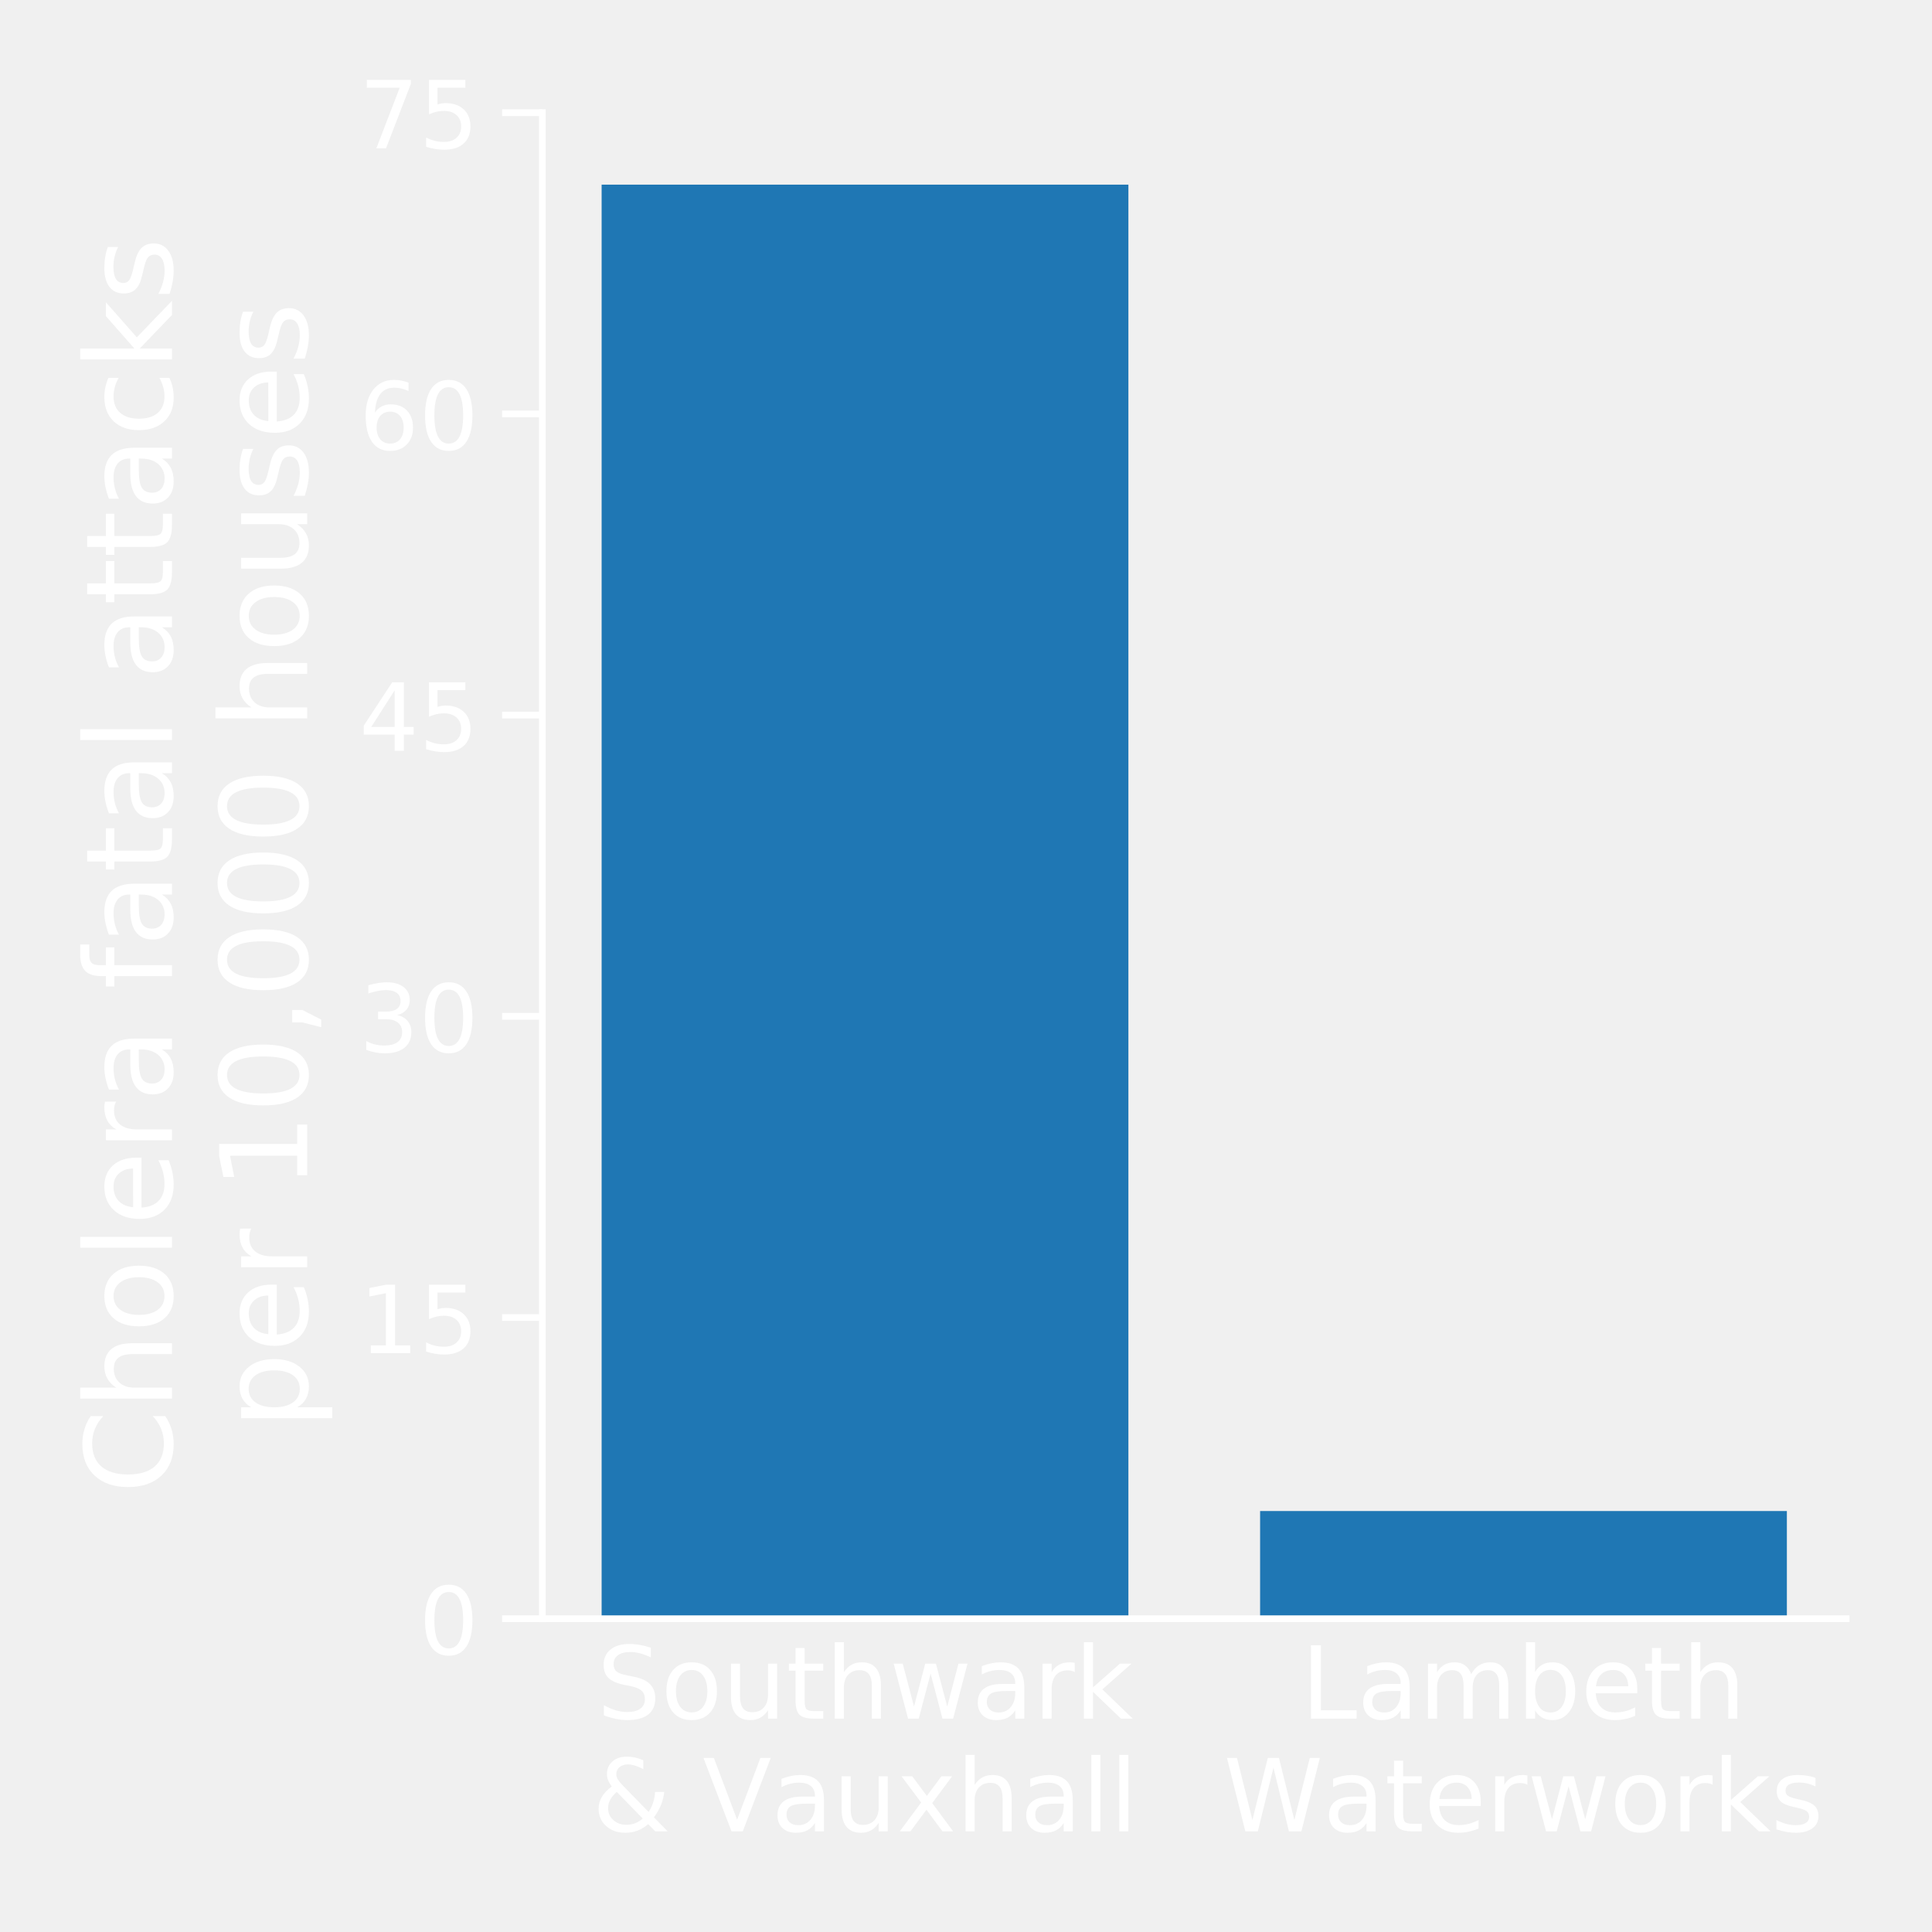
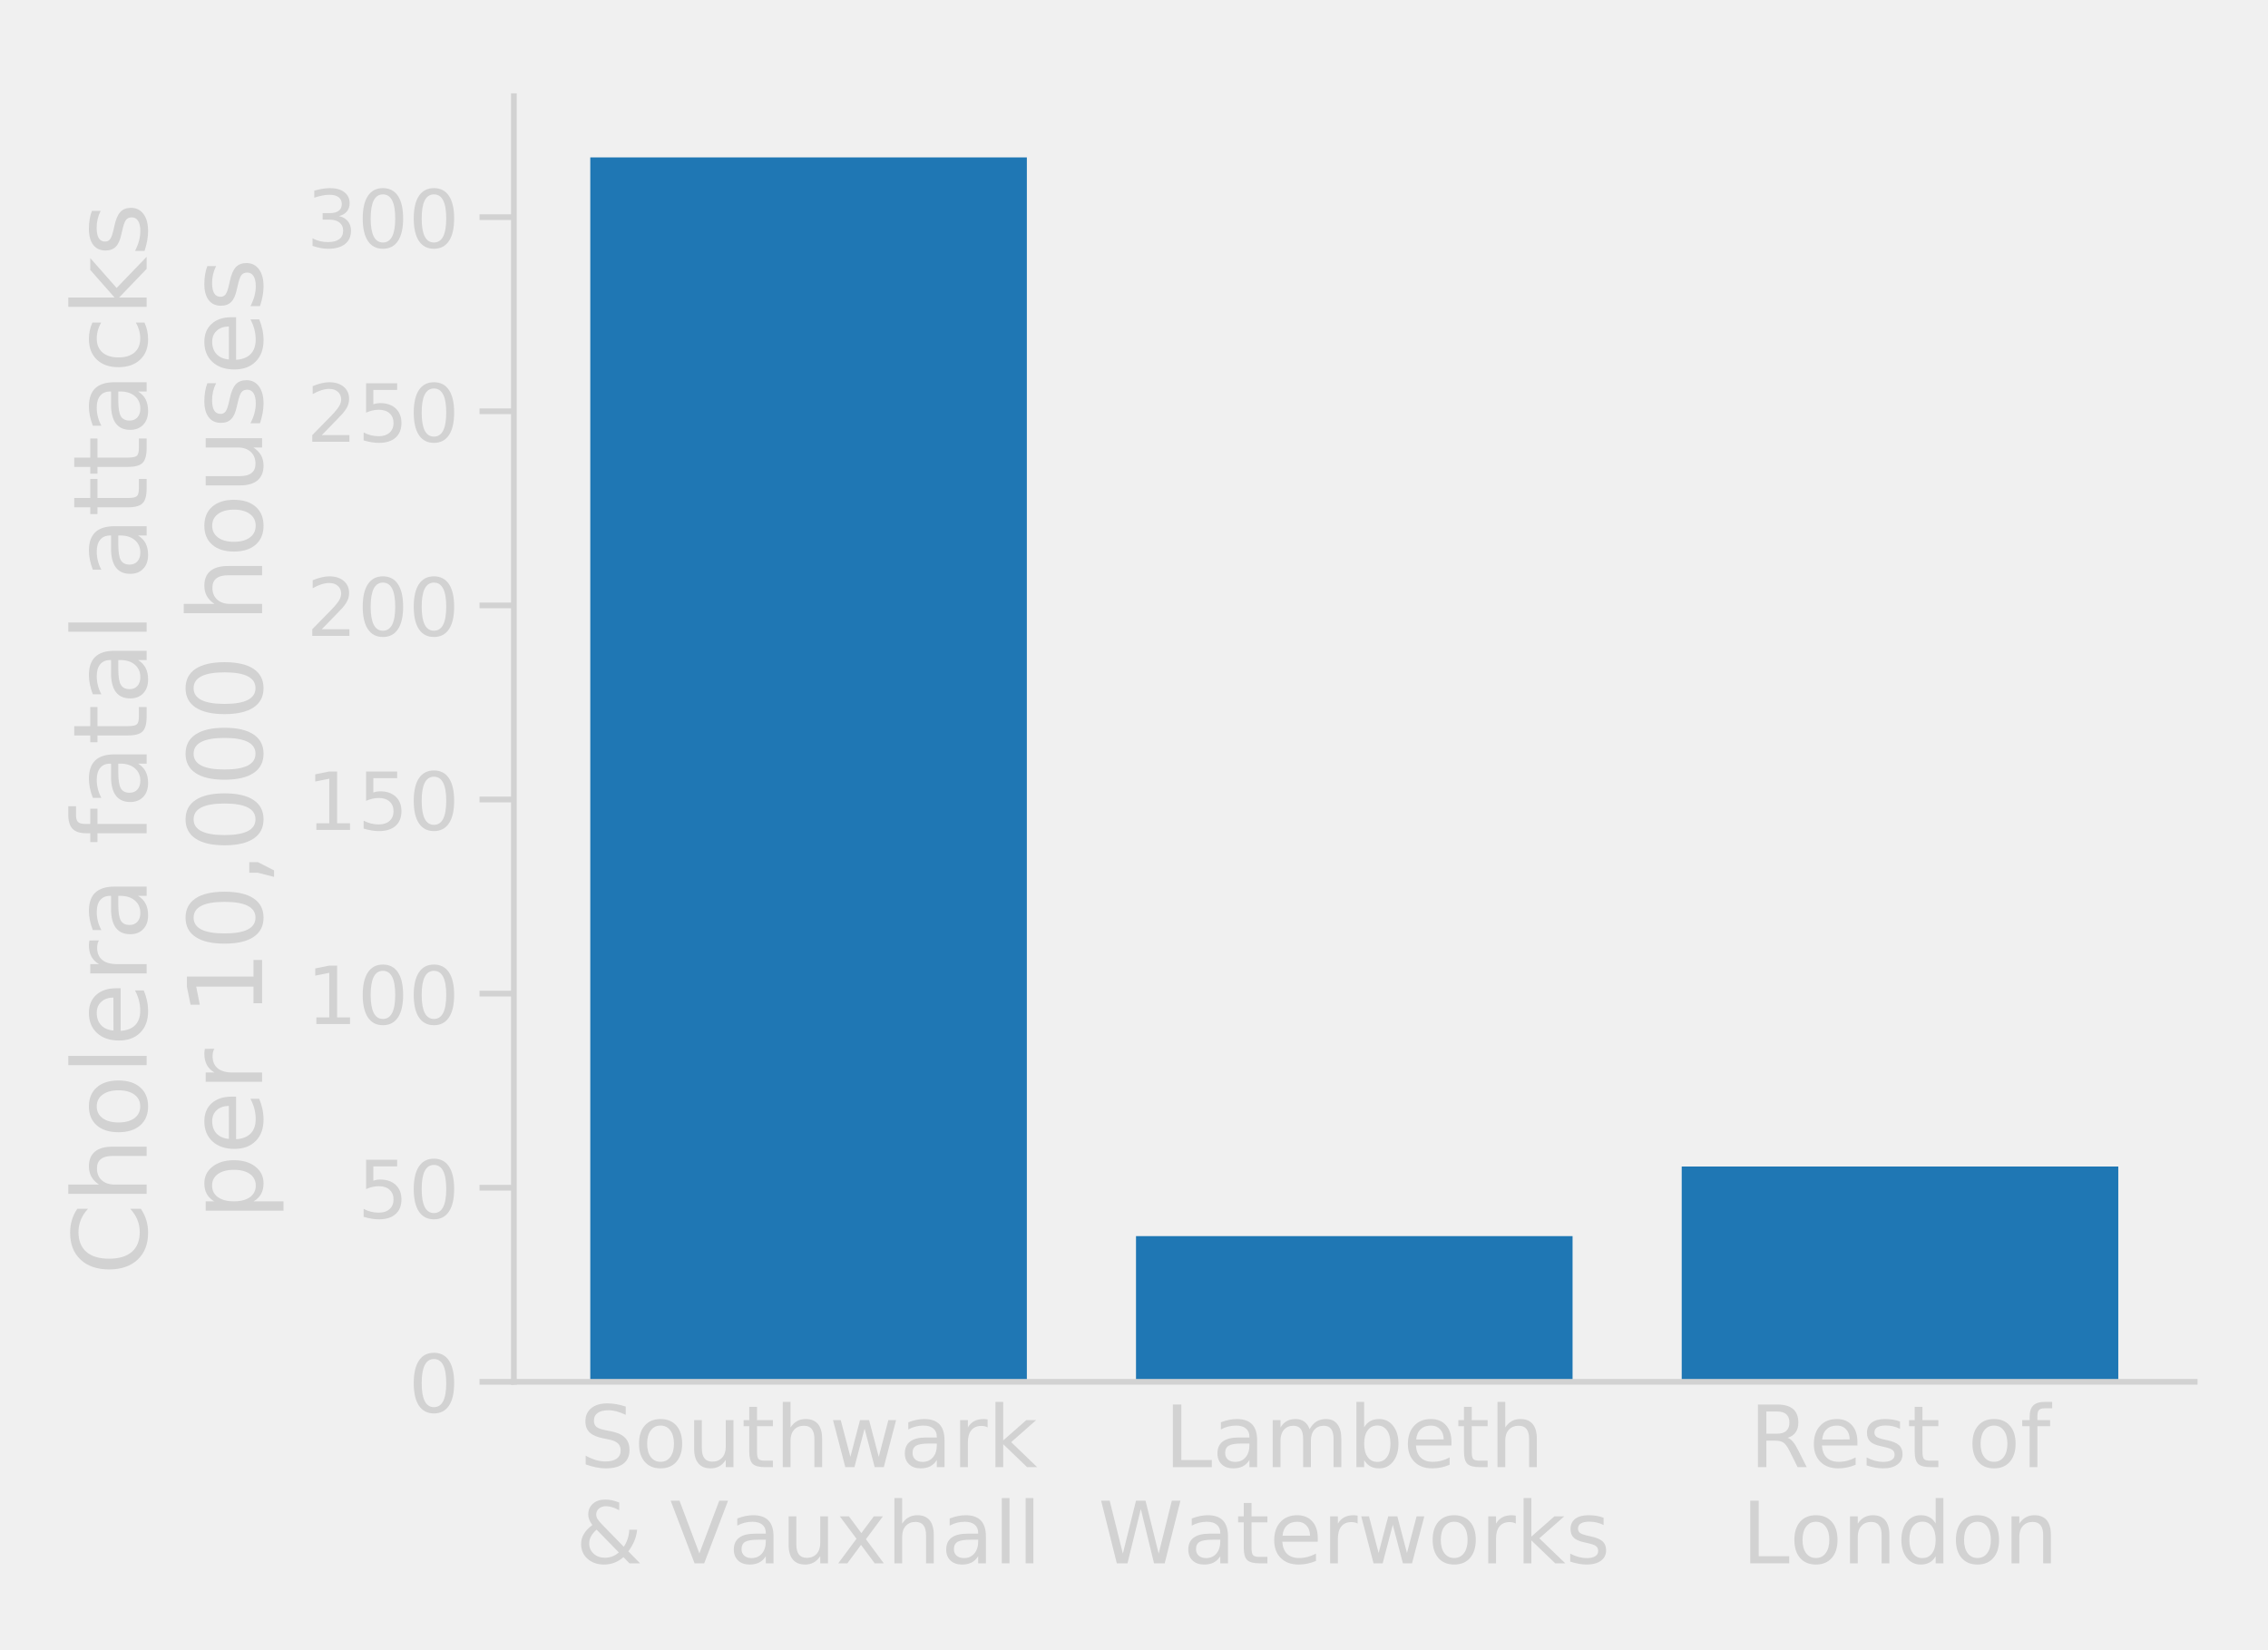
- <svg xmlns="http://www.w3.org/2000/svg" xmlns:xlink="http://www.w3.org/1999/xlink" height="288pt" version="1.1" viewBox="0 0 288 288" width="288pt">
+ <svg xmlns="http://www.w3.org/2000/svg" xmlns:xlink="http://www.w3.org/1999/xlink" height="288pt" version="1.1" viewBox="0 0 396 288" width="396pt">
  <defs>
    <style type="text/css">
*{stroke-linecap:butt;stroke-linejoin:round;}
  </style>
  </defs>
  <g id="figure_1">
    <g id="patch_1">
-       <path d="M 0 288  L 288 288  L 288 0  L 0 0  z " style="fill:none;" />
+       <path d="M 0 288  L 396 288  L 396 0  L 0 0  z " style="fill:none;" />
    </g>
    <g id="axes_1">
      <g id="patch_2">
-         <path d="M 80.85 241.3  L 275.2 241.3  L 275.2 16.8  L 80.85 16.8  z " style="fill:none;" />
+         <path d="M 89.725 241.3  L 383.2 241.3  L 383.2 16.8  L 89.725 16.8  z " style="fill:none;" />
      </g>
      <g id="patch_3">
-         <path clip-path="url(#p3dffe4d6b0)" d="M 89.684 241.3  L 168.209 241.3  L 168.209 27.523  L 89.684 27.523  z " style="fill:#1f77b4;" />
+         <path clip-path="url(#p03a33acf4a)" d="M 103.065 241.3  L 179.292 241.3  L 179.292 27.49  L 103.065 27.49  z " style="fill:#1f77b4;" />
      </g>
      <g id="patch_4">
-         <path clip-path="url(#p3dffe4d6b0)" d="M 187.841 241.3  L 266.366 241.3  L 266.366 225.248  L 187.841 225.248  z " style="fill:#1f77b4;" />
+         <path clip-path="url(#p03a33acf4a)" d="M 198.349 241.3  L 274.576 241.3  L 274.576 215.852  L 198.349 215.852  z " style="fill:#1f77b4;" />
+       </g>
+       <g id="patch_5">
+         <path clip-path="url(#p03a33acf4a)" d="M 293.633 241.3  L 369.86 241.3  L 369.86 203.705  L 293.633 203.705  z " style="fill:#1f77b4;" />
      </g>
      <g id="matplotlib.axis_1">
        <g id="xtick_1">
          <g id="line2d_1" />
          <g id="text_1">
            <defs>
              <path d="M 53.516 70.516  L 53.516 60.891  Q 47.906 63.578 42.922 64.891  Q 37.938 66.219 33.297 66.219  Q 25.25 66.219 20.875 63.094  Q 16.5 59.969 16.5 54.203  Q 16.5 49.359 19.406 46.891  Q 22.312 44.438 30.422 42.922  L 36.375 41.703  Q 47.406 39.594 52.656 34.297  Q 57.906 29 57.906 20.125  Q 57.906 9.516 50.797 4.047  Q 43.703 -1.422 29.984 -1.422  Q 24.812 -1.422 18.969 -0.25  Q 13.141 0.922 6.891 3.219  L 6.891 13.375  Q 12.891 10.016 18.656 8.297  Q 24.422 6.594 29.984 6.594  Q 38.422 6.594 43.016 9.906  Q 47.609 13.234 47.609 19.391  Q 47.609 24.75 44.312 27.781  Q 41.016 30.812 33.5 32.328  L 27.484 33.5  Q 16.453 35.688 11.516 40.375  Q 6.594 45.062 6.594 53.422  Q 6.594 63.094 13.406 68.656  Q 20.219 74.219 32.172 74.219  Q 37.312 74.219 42.625 73.281  Q 47.953 72.359 53.516 70.516  " id="DejaVuSans-53" />
              <path d="M 30.609 48.391  Q 23.391 48.391 19.188 42.75  Q 14.984 37.109 14.984 27.297  Q 14.984 17.484 19.156 11.844  Q 23.344 6.203 30.609 6.203  Q 37.797 6.203 41.984 11.859  Q 46.188 17.531 46.188 27.297  Q 46.188 37.016 41.984 42.703  Q 37.797 48.391 30.609 48.391  M 30.609 56  Q 42.328 56 49.016 48.375  Q 55.719 40.766 55.719 27.297  Q 55.719 13.875 49.016 6.219  Q 42.328 -1.422 30.609 -1.422  Q 18.844 -1.422 12.172 6.219  Q 5.516 13.875 5.516 27.297  Q 5.516 40.766 12.172 48.375  Q 18.844 56 30.609 56  " id="DejaVuSans-6f" />
              <path d="M 8.5 21.578  L 8.5 54.688  L 17.484 54.688  L 17.484 21.922  Q 17.484 14.156 20.5 10.266  Q 23.531 6.391 29.594 6.391  Q 36.859 6.391 41.078 11.031  Q 45.312 15.672 45.312 23.688  L 45.312 54.688  L 54.297 54.688  L 54.297 0  L 45.312 0  L 45.312 8.406  Q 42.047 3.422 37.719 1  Q 33.406 -1.422 27.688 -1.422  Q 18.266 -1.422 13.375 4.438  Q 8.5 10.297 8.5 21.578  M 31.109 56  z " id="DejaVuSans-75" />
              <path d="M 18.312 70.219  L 18.312 54.688  L 36.812 54.688  L 36.812 47.703  L 18.312 47.703  L 18.312 18.016  Q 18.312 11.328 20.141 9.422  Q 21.969 7.516 27.594 7.516  L 36.812 7.516  L 36.812 0  L 27.594 0  Q 17.188 0 13.234 3.875  Q 9.281 7.766 9.281 18.016  L 9.281 47.703  L 2.688 47.703  L 2.688 54.688  L 9.281 54.688  L 9.281 70.219  z " id="DejaVuSans-74" />
              <path d="M 54.891 33.016  L 54.891 0  L 45.906 0  L 45.906 32.719  Q 45.906 40.484 42.875 44.328  Q 39.844 48.188 33.797 48.188  Q 26.516 48.188 22.312 43.547  Q 18.109 38.922 18.109 30.906  L 18.109 0  L 9.078 0  L 9.078 75.984  L 18.109 75.984  L 18.109 46.188  Q 21.344 51.125 25.703 53.562  Q 30.078 56 35.797 56  Q 45.219 56 50.047 50.172  Q 54.891 44.344 54.891 33.016  " id="DejaVuSans-68" />
              <path d="M 4.203 54.688  L 13.188 54.688  L 24.422 12.016  L 35.594 54.688  L 46.188 54.688  L 57.422 12.016  L 68.609 54.688  L 77.594 54.688  L 63.281 0  L 52.688 0  L 40.922 44.828  L 29.109 0  L 18.5 0  z " id="DejaVuSans-77" />
              <path d="M 34.281 27.484  Q 23.391 27.484 19.188 25  Q 14.984 22.516 14.984 16.5  Q 14.984 11.719 18.141 8.906  Q 21.297 6.109 26.703 6.109  Q 34.188 6.109 38.703 11.406  Q 43.219 16.703 43.219 25.484  L 43.219 27.484  z M 52.203 31.203  L 52.203 0  L 43.219 0  L 43.219 8.297  Q 40.141 3.328 35.547 0.953  Q 30.953 -1.422 24.312 -1.422  Q 15.922 -1.422 10.953 3.297  Q 6 8.016 6 15.922  Q 6 25.141 12.172 29.828  Q 18.359 34.516 30.609 34.516  L 43.219 34.516  L 43.219 35.406  Q 43.219 41.609 39.141 45  Q 35.062 48.391 27.688 48.391  Q 23 48.391 18.547 47.266  Q 14.109 46.141 10.016 43.891  L 10.016 52.203  Q 14.938 54.109 19.578 55.047  Q 24.219 56 28.609 56  Q 40.484 56 46.344 49.844  Q 52.203 43.703 52.203 31.203  " id="DejaVuSans-61" />
              <path d="M 41.109 46.297  Q 39.594 47.172 37.812 47.578  Q 36.031 48 33.891 48  Q 26.266 48 22.188 43.047  Q 18.109 38.094 18.109 28.812  L 18.109 0  L 9.078 0  L 9.078 54.688  L 18.109 54.688  L 18.109 46.188  Q 20.953 51.172 25.484 53.578  Q 30.031 56 36.531 56  Q 37.453 56 38.578 55.875  Q 39.703 55.766 41.062 55.516  z " id="DejaVuSans-72" />
              <path d="M 9.078 75.984  L 18.109 75.984  L 18.109 31.109  L 44.922 54.688  L 56.391 54.688  L 27.391 29.109  L 57.625 0  L 45.906 0  L 18.109 26.703  L 18.109 0  L 9.078 0  z " id="DejaVuSans-6b" />
            </defs>
-             <g style="fill:#ffffff;" transform="translate(88.99398 256.1977)scale(0.15 -0.15)">
+             <g style="fill:#d2d2d2;" transform="translate(101.2257 256.1977)scale(0.15 -0.15)">
              <use xlink:href="#DejaVuSans-53" />
              <use x="63.477" xlink:href="#DejaVuSans-6f" />
              <use x="124.658" xlink:href="#DejaVuSans-75" />
              <use x="188.037" xlink:href="#DejaVuSans-74" />
              <use x="227.246" xlink:href="#DejaVuSans-68" />
              <use x="290.625" xlink:href="#DejaVuSans-77" />
              <use x="372.412" xlink:href="#DejaVuSans-61" />
              <use x="433.691" xlink:href="#DejaVuSans-72" />
              <use x="474.805" xlink:href="#DejaVuSans-6b" />
            </g>
            <defs>
              <path d="M 24.312 39.203  Q 19.875 35.25 17.797 31.312  Q 15.719 27.391 15.719 23.094  Q 15.719 15.969 20.891 11.234  Q 26.078 6.5 33.891 6.5  Q 38.531 6.5 42.578 8.031  Q 46.625 9.578 50.203 12.703  z M 31.203 44.672  L 56 19.281  Q 58.891 23.641 60.5 28.594  Q 62.109 33.547 62.406 39.109  L 71.484 39.109  Q 70.906 32.672 68.359 26.359  Q 65.828 20.062 61.281 13.922  L 74.906 0  L 62.594 0  L 55.609 7.172  Q 50.531 2.828 44.969 0.703  Q 39.406 -1.422 33.016 -1.422  Q 21.234 -1.422 13.766 5.297  Q 6.297 12.016 6.297 22.516  Q 6.297 28.766 9.562 34.25  Q 12.844 39.75 19.391 44.578  Q 17.047 47.656 15.812 50.703  Q 14.594 53.766 14.594 56.688  Q 14.594 64.594 20.016 69.406  Q 25.438 74.219 34.422 74.219  Q 38.484 74.219 42.5 73.344  Q 46.531 72.469 50.688 70.703  L 50.688 61.812  Q 46.438 64.109 42.578 65.297  Q 38.719 66.5 35.406 66.5  Q 30.281 66.5 27.078 63.781  Q 23.875 61.078 23.875 56.781  Q 23.875 54.297 25.312 51.781  Q 26.766 49.266 31.203 44.672  " id="DejaVuSans-26" />
              <path id="DejaVuSans-20" />
              <path d="M 28.609 0  L 0.781 72.906  L 11.078 72.906  L 34.188 11.531  L 57.328 72.906  L 67.578 72.906  L 39.797 0  z " id="DejaVuSans-56" />
              <path d="M 54.891 54.688  L 35.109 28.078  L 55.906 0  L 45.312 0  L 29.391 21.484  L 13.484 0  L 2.875 0  L 24.125 28.609  L 4.688 54.688  L 15.281 54.688  L 29.781 35.203  L 44.281 54.688  z " id="DejaVuSans-78" />
              <path d="M 9.422 75.984  L 18.406 75.984  L 18.406 0  L 9.422 0  z " id="DejaVuSans-6c" />
            </defs>
-             <g style="fill:#ffffff;" transform="translate(88.28734 272.9944)scale(0.15 -0.15)">
+             <g style="fill:#d2d2d2;" transform="translate(100.519 272.9944)scale(0.15 -0.15)">
              <use xlink:href="#DejaVuSans-26" />
              <use x="77.979" xlink:href="#DejaVuSans-20" />
              <use x="109.766" xlink:href="#DejaVuSans-56" />
              <use x="178.064" xlink:href="#DejaVuSans-61" />
              <use x="239.344" xlink:href="#DejaVuSans-75" />
              <use x="302.723" xlink:href="#DejaVuSans-78" />
              <use x="361.902" xlink:href="#DejaVuSans-68" />
              <use x="425.281" xlink:href="#DejaVuSans-61" />
              <use x="486.561" xlink:href="#DejaVuSans-6c" />
              <use x="514.344" xlink:href="#DejaVuSans-6c" />
            </g>
          </g>
        </g>
        <g id="xtick_2">
          <g id="line2d_2" />
          <g id="text_2">
            <defs>
              <path d="M 9.812 72.906  L 19.672 72.906  L 19.672 8.297  L 55.172 8.297  L 55.172 0  L 9.812 0  z " id="DejaVuSans-4c" />
              <path d="M 52 44.188  Q 55.375 50.25 60.062 53.125  Q 64.75 56 71.094 56  Q 79.641 56 84.281 50.016  Q 88.922 44.047 88.922 33.016  L 88.922 0  L 79.891 0  L 79.891 32.719  Q 79.891 40.578 77.094 44.375  Q 74.312 48.188 68.609 48.188  Q 61.625 48.188 57.562 43.547  Q 53.516 38.922 53.516 30.906  L 53.516 0  L 44.484 0  L 44.484 32.719  Q 44.484 40.625 41.703 44.406  Q 38.922 48.188 33.109 48.188  Q 26.219 48.188 22.156 43.531  Q 18.109 38.875 18.109 30.906  L 18.109 0  L 9.078 0  L 9.078 54.688  L 18.109 54.688  L 18.109 46.188  Q 21.188 51.219 25.484 53.609  Q 29.781 56 35.688 56  Q 41.656 56 45.828 52.969  Q 50 49.953 52 44.188  " id="DejaVuSans-6d" />
              <path d="M 48.688 27.297  Q 48.688 37.203 44.609 42.844  Q 40.531 48.484 33.406 48.484  Q 26.266 48.484 22.188 42.844  Q 18.109 37.203 18.109 27.297  Q 18.109 17.391 22.188 11.75  Q 26.266 6.109 33.406 6.109  Q 40.531 6.109 44.609 11.75  Q 48.688 17.391 48.688 27.297  M 18.109 46.391  Q 20.953 51.266 25.266 53.625  Q 29.594 56 35.594 56  Q 45.562 56 51.781 48.094  Q 58.016 40.188 58.016 27.297  Q 58.016 14.406 51.781 6.484  Q 45.562 -1.422 35.594 -1.422  Q 29.594 -1.422 25.266 0.953  Q 20.953 3.328 18.109 8.203  L 18.109 0  L 9.078 0  L 9.078 75.984  L 18.109 75.984  z " id="DejaVuSans-62" />
              <path d="M 56.203 29.594  L 56.203 25.203  L 14.891 25.203  Q 15.484 15.922 20.484 11.062  Q 25.484 6.203 34.422 6.203  Q 39.594 6.203 44.453 7.469  Q 49.312 8.734 54.109 11.281  L 54.109 2.781  Q 49.266 0.734 44.188 -0.344  Q 39.109 -1.422 33.891 -1.422  Q 20.797 -1.422 13.156 6.188  Q 5.516 13.812 5.516 26.812  Q 5.516 40.234 12.766 48.109  Q 20.016 56 32.328 56  Q 43.359 56 49.781 48.891  Q 56.203 41.797 56.203 29.594  M 47.219 32.234  Q 47.125 39.594 43.094 43.984  Q 39.062 48.391 32.422 48.391  Q 24.906 48.391 20.391 44.141  Q 15.875 39.891 15.188 32.172  z " id="DejaVuSans-65" />
            </defs>
-             <g style="fill:#ffffff;" transform="translate(193.9533 256.1977)scale(0.15 -0.15)">
+             <g style="fill:#d2d2d2;" transform="translate(203.3125 256.1977)scale(0.15 -0.15)">
              <use xlink:href="#DejaVuSans-4c" />
              <use x="55.713" xlink:href="#DejaVuSans-61" />
              <use x="116.992" xlink:href="#DejaVuSans-6d" />
              <use x="214.404" xlink:href="#DejaVuSans-62" />
              <use x="277.881" xlink:href="#DejaVuSans-65" />
              <use x="339.404" xlink:href="#DejaVuSans-74" />
              <use x="378.613" xlink:href="#DejaVuSans-68" />
            </g>
            <defs>
              <path d="M 3.328 72.906  L 13.281 72.906  L 28.609 11.281  L 43.891 72.906  L 54.984 72.906  L 70.312 11.281  L 85.594 72.906  L 95.609 72.906  L 77.297 0  L 64.891 0  L 49.516 63.281  L 33.984 0  L 21.578 0  z " id="DejaVuSans-57" />
              <path d="M 44.281 53.078  L 44.281 44.578  Q 40.484 46.531 36.375 47.5  Q 32.281 48.484 27.875 48.484  Q 21.188 48.484 17.844 46.438  Q 14.5 44.391 14.5 40.281  Q 14.5 37.156 16.891 35.375  Q 19.281 33.594 26.516 31.984  L 29.594 31.297  Q 39.156 29.25 43.188 25.516  Q 47.219 21.781 47.219 15.094  Q 47.219 7.469 41.188 3.016  Q 35.156 -1.422 24.609 -1.422  Q 20.219 -1.422 15.453 -0.562  Q 10.688 0.297 5.422 2  L 5.422 11.281  Q 10.406 8.688 15.234 7.391  Q 20.062 6.109 24.812 6.109  Q 31.156 6.109 34.562 8.281  Q 37.984 10.453 37.984 14.406  Q 37.984 18.062 35.516 20.016  Q 33.062 21.969 24.703 23.781  L 21.578 24.516  Q 13.234 26.266 9.516 29.906  Q 5.812 33.547 5.812 39.891  Q 5.812 47.609 11.281 51.797  Q 16.75 56 26.812 56  Q 31.781 56 36.172 55.266  Q 40.578 54.547 44.281 53.078  " id="DejaVuSans-73" />
            </defs>
-             <g style="fill:#ffffff;" transform="translate(182.4045 272.9944)scale(0.15 -0.15)">
+             <g style="fill:#d2d2d2;" transform="translate(191.7637 272.9944)scale(0.15 -0.15)">
              <use xlink:href="#DejaVuSans-57" />
              <use x="98.783" xlink:href="#DejaVuSans-61" />
              <use x="160.062" xlink:href="#DejaVuSans-74" />
              <use x="199.271" xlink:href="#DejaVuSans-65" />
              <use x="260.795" xlink:href="#DejaVuSans-72" />
              <use x="301.908" xlink:href="#DejaVuSans-77" />
              <use x="383.695" xlink:href="#DejaVuSans-6f" />
              <use x="444.877" xlink:href="#DejaVuSans-72" />
              <use x="485.99" xlink:href="#DejaVuSans-6b" />
              <use x="543.9" xlink:href="#DejaVuSans-73" />
            </g>
          </g>
        </g>
+         <g id="xtick_3">
+           <g id="line2d_3" />
+           <g id="text_3">
+             <defs>
+               <path d="M 44.391 34.188  Q 47.562 33.109 50.562 29.594  Q 53.562 26.078 56.594 19.922  L 66.609 0  L 56 0  L 46.688 18.703  Q 43.062 26.031 39.672 28.422  Q 36.281 30.812 30.422 30.812  L 19.672 30.812  L 19.672 0  L 9.812 0  L 9.812 72.906  L 32.078 72.906  Q 44.578 72.906 50.734 67.672  Q 56.891 62.453 56.891 51.906  Q 56.891 45.016 53.688 40.469  Q 50.484 35.938 44.391 34.188  M 19.672 64.797  L 19.672 38.922  L 32.078 38.922  Q 39.203 38.922 42.844 42.219  Q 46.484 45.516 46.484 51.906  Q 46.484 58.297 42.844 61.547  Q 39.203 64.797 32.078 64.797  z " id="DejaVuSans-52" />
+               <path d="M 37.109 75.984  L 37.109 68.5  L 28.516 68.5  Q 23.688 68.5 21.797 66.547  Q 19.922 64.594 19.922 59.516  L 19.922 54.688  L 34.719 54.688  L 34.719 47.703  L 19.922 47.703  L 19.922 0  L 10.891 0  L 10.891 47.703  L 2.297 47.703  L 2.297 54.688  L 10.891 54.688  L 10.891 58.5  Q 10.891 67.625 15.141 71.797  Q 19.391 75.984 28.609 75.984  z " id="DejaVuSans-66" />
+             </defs>
+             <g style="fill:#d2d2d2;" transform="translate(305.4649 256.1977)scale(0.15 -0.15)">
+               <use xlink:href="#DejaVuSans-52" />
+               <use x="69.42" xlink:href="#DejaVuSans-65" />
+               <use x="130.943" xlink:href="#DejaVuSans-73" />
+               <use x="183.043" xlink:href="#DejaVuSans-74" />
+               <use x="222.252" xlink:href="#DejaVuSans-20" />
+               <use x="254.039" xlink:href="#DejaVuSans-6f" />
+               <use x="315.221" xlink:href="#DejaVuSans-66" />
+             </g>
+             <defs>
+               <path d="M 54.891 33.016  L 54.891 0  L 45.906 0  L 45.906 32.719  Q 45.906 40.484 42.875 44.328  Q 39.844 48.188 33.797 48.188  Q 26.516 48.188 22.312 43.547  Q 18.109 38.922 18.109 30.906  L 18.109 0  L 9.078 0  L 9.078 54.688  L 18.109 54.688  L 18.109 46.188  Q 21.344 51.125 25.703 53.562  Q 30.078 56 35.797 56  Q 45.219 56 50.047 50.172  Q 54.891 44.344 54.891 33.016  " id="DejaVuSans-6e" />
+               <path d="M 45.406 46.391  L 45.406 75.984  L 54.391 75.984  L 54.391 0  L 45.406 0  L 45.406 8.203  Q 42.578 3.328 38.25 0.953  Q 33.938 -1.422 27.875 -1.422  Q 17.969 -1.422 11.734 6.484  Q 5.516 14.406 5.516 27.297  Q 5.516 40.188 11.734 48.094  Q 17.969 56 27.875 56  Q 33.938 56 38.25 53.625  Q 42.578 51.266 45.406 46.391  M 14.797 27.297  Q 14.797 17.391 18.875 11.75  Q 22.953 6.109 30.078 6.109  Q 37.203 6.109 41.297 11.75  Q 45.406 17.391 45.406 27.297  Q 45.406 37.203 41.297 42.844  Q 37.203 48.484 30.078 48.484  Q 22.953 48.484 18.875 42.844  Q 14.797 37.203 14.797 27.297  " id="DejaVuSans-64" />
+             </defs>
+             <g style="fill:#d2d2d2;" transform="translate(304.1232 272.9944)scale(0.15 -0.15)">
+               <use xlink:href="#DejaVuSans-4c" />
+               <use x="55.697" xlink:href="#DejaVuSans-6f" />
+               <use x="116.879" xlink:href="#DejaVuSans-6e" />
+               <use x="180.258" xlink:href="#DejaVuSans-64" />
+               <use x="243.734" xlink:href="#DejaVuSans-6f" />
+               <use x="304.916" xlink:href="#DejaVuSans-6e" />
+             </g>
+           </g>
+         </g>
      </g>
      <g id="matplotlib.axis_2">
        <g id="ytick_1">
-           <g id="line2d_3">
-             <defs>
-               <path d="M 0 0  L -6 0  " id="m0e24091852" style="stroke:#ffffff;" />
-             </defs>
-             <g>
-               <use style="fill:#ffffff;stroke:#ffffff;" x="80.85" xlink:href="#m0e24091852" y="241.3" />
-             </g>
-           </g>
-           <g id="text_3">
+           <g id="line2d_4">
+             <defs>
+               <path d="M 0 0  L -6 0  " id="m9efa12657d" style="stroke:#d2d2d2;" />
+             </defs>
+             <g>
+               <use style="fill:#d2d2d2;stroke:#d2d2d2;" x="89.725" xlink:href="#m9efa12657d" y="241.3" />
+             </g>
+           </g>
+           <g id="text_4">
            <defs>
              <path d="M 31.781 66.406  Q 24.172 66.406 20.328 58.906  Q 16.5 51.422 16.5 36.375  Q 16.5 21.391 20.328 13.891  Q 24.172 6.391 31.781 6.391  Q 39.453 6.391 43.281 13.891  Q 47.125 21.391 47.125 36.375  Q 47.125 51.422 43.281 58.906  Q 39.453 66.406 31.781 66.406  M 31.781 74.219  Q 44.047 74.219 50.516 64.516  Q 56.984 54.828 56.984 36.375  Q 56.984 17.969 50.516 8.266  Q 44.047 -1.422 31.781 -1.422  Q 19.531 -1.422 13.062 8.266  Q 6.594 17.969 6.594 36.375  Q 6.594 54.828 13.062 64.516  Q 19.531 74.219 31.781 74.219  " id="DejaVuSans-30" />
            </defs>
-             <g style="fill:#ffffff;" transform="translate(62.4425 246.6189)scale(0.14 -0.14)">
+             <g style="fill:#d2d2d2;" transform="translate(71.3175 246.6189)scale(0.14 -0.14)">
              <use xlink:href="#DejaVuSans-30" />
            </g>
          </g>
        </g>
        <g id="ytick_2">
-           <g id="line2d_4">
-             <g>
-               <use style="fill:#ffffff;stroke:#ffffff;" x="80.85" xlink:href="#m0e24091852" y="196.4" />
-             </g>
-           </g>
-           <g id="text_4">
+           <g id="line2d_5">
+             <g>
+               <use style="fill:#d2d2d2;stroke:#d2d2d2;" x="89.725" xlink:href="#m9efa12657d" y="207.404" />
+             </g>
+           </g>
+           <g id="text_5">
+             <defs>
+               <path d="M 10.797 72.906  L 49.516 72.906  L 49.516 64.594  L 19.828 64.594  L 19.828 46.734  Q 21.969 47.469 24.109 47.828  Q 26.266 48.188 28.422 48.188  Q 40.625 48.188 47.75 41.5  Q 54.891 34.812 54.891 23.391  Q 54.891 11.625 47.562 5.094  Q 40.234 -1.422 26.906 -1.422  Q 22.312 -1.422 17.547 -0.641  Q 12.797 0.141 7.719 1.703  L 7.719 11.625  Q 12.109 9.234 16.797 8.062  Q 21.484 6.891 26.703 6.891  Q 35.156 6.891 40.078 11.328  Q 45.016 15.766 45.016 23.391  Q 45.016 31 40.078 35.438  Q 35.156 39.891 26.703 39.891  Q 22.75 39.891 18.812 39.016  Q 14.891 38.141 10.797 36.281  z " id="DejaVuSans-35" />
+             </defs>
+             <g style="fill:#d2d2d2;" transform="translate(62.41 212.7226)scale(0.14 -0.14)">
+               <use xlink:href="#DejaVuSans-35" />
+               <use x="63.623" xlink:href="#DejaVuSans-30" />
+             </g>
+           </g>
+         </g>
+         <g id="ytick_3">
+           <g id="line2d_6">
+             <g>
+               <use style="fill:#d2d2d2;stroke:#d2d2d2;" x="89.725" xlink:href="#m9efa12657d" y="173.507" />
+             </g>
+           </g>
+           <g id="text_6">
            <defs>
              <path d="M 12.406 8.297  L 28.516 8.297  L 28.516 63.922  L 10.984 60.406  L 10.984 69.391  L 28.422 72.906  L 38.281 72.906  L 38.281 8.297  L 54.391 8.297  L 54.391 0  L 12.406 0  z " id="DejaVuSans-31" />
-               <path d="M 10.797 72.906  L 49.516 72.906  L 49.516 64.594  L 19.828 64.594  L 19.828 46.734  Q 21.969 47.469 24.109 47.828  Q 26.266 48.188 28.422 48.188  Q 40.625 48.188 47.75 41.5  Q 54.891 34.812 54.891 23.391  Q 54.891 11.625 47.562 5.094  Q 40.234 -1.422 26.906 -1.422  Q 22.312 -1.422 17.547 -0.641  Q 12.797 0.141 7.719 1.703  L 7.719 11.625  Q 12.109 9.234 16.797 8.062  Q 21.484 6.891 26.703 6.891  Q 35.156 6.891 40.078 11.328  Q 45.016 15.766 45.016 23.391  Q 45.016 31 40.078 35.438  Q 35.156 39.891 26.703 39.891  Q 22.75 39.891 18.812 39.016  Q 14.891 38.141 10.797 36.281  z " id="DejaVuSans-35" />
-             </defs>
-             <g style="fill:#ffffff;" transform="translate(53.535 201.7189)scale(0.14 -0.14)">
+             </defs>
+             <g style="fill:#d2d2d2;" transform="translate(53.5025 178.8262)scale(0.14 -0.14)">
+               <use xlink:href="#DejaVuSans-31" />
+               <use x="63.623" xlink:href="#DejaVuSans-30" />
+               <use x="127.246" xlink:href="#DejaVuSans-30" />
+             </g>
+           </g>
+         </g>
+         <g id="ytick_4">
+           <g id="line2d_7">
+             <g>
+               <use style="fill:#d2d2d2;stroke:#d2d2d2;" x="89.725" xlink:href="#m9efa12657d" y="139.611" />
+             </g>
+           </g>
+           <g id="text_7">
+             <g style="fill:#d2d2d2;" transform="translate(53.5025 144.9299)scale(0.14 -0.14)">
              <use xlink:href="#DejaVuSans-31" />
              <use x="63.623" xlink:href="#DejaVuSans-35" />
-             </g>
-           </g>
-         </g>
-         <g id="ytick_3">
-           <g id="line2d_5">
-             <g>
-               <use style="fill:#ffffff;stroke:#ffffff;" x="80.85" xlink:href="#m0e24091852" y="151.5" />
-             </g>
-           </g>
-           <g id="text_5">
+               <use x="127.246" xlink:href="#DejaVuSans-30" />
+             </g>
+           </g>
+         </g>
+         <g id="ytick_5">
+           <g id="line2d_8">
+             <g>
+               <use style="fill:#d2d2d2;stroke:#d2d2d2;" x="89.725" xlink:href="#m9efa12657d" y="105.715" />
+             </g>
+           </g>
+           <g id="text_8">
+             <defs>
+               <path d="M 19.188 8.297  L 53.609 8.297  L 53.609 0  L 7.328 0  L 7.328 8.297  Q 12.938 14.109 22.625 23.891  Q 32.328 33.688 34.812 36.531  Q 39.547 41.844 41.422 45.531  Q 43.312 49.219 43.312 52.781  Q 43.312 58.594 39.234 62.25  Q 35.156 65.922 28.609 65.922  Q 23.969 65.922 18.812 64.312  Q 13.672 62.703 7.812 59.422  L 7.812 69.391  Q 13.766 71.781 18.938 73  Q 24.125 74.219 28.422 74.219  Q 39.75 74.219 46.484 68.547  Q 53.219 62.891 53.219 53.422  Q 53.219 48.922 51.531 44.891  Q 49.859 40.875 45.406 35.406  Q 44.188 33.984 37.641 27.219  Q 31.109 20.453 19.188 8.297  " id="DejaVuSans-32" />
+             </defs>
+             <g style="fill:#d2d2d2;" transform="translate(53.5025 111.0335)scale(0.14 -0.14)">
+               <use xlink:href="#DejaVuSans-32" />
+               <use x="63.623" xlink:href="#DejaVuSans-30" />
+               <use x="127.246" xlink:href="#DejaVuSans-30" />
+             </g>
+           </g>
+         </g>
+         <g id="ytick_6">
+           <g id="line2d_9">
+             <g>
+               <use style="fill:#d2d2d2;stroke:#d2d2d2;" x="89.725" xlink:href="#m9efa12657d" y="71.818" />
+             </g>
+           </g>
+           <g id="text_9">
+             <g style="fill:#d2d2d2;" transform="translate(53.5025 77.13719)scale(0.14 -0.14)">
+               <use xlink:href="#DejaVuSans-32" />
+               <use x="63.623" xlink:href="#DejaVuSans-35" />
+               <use x="127.246" xlink:href="#DejaVuSans-30" />
+             </g>
+           </g>
+         </g>
+         <g id="ytick_7">
+           <g id="line2d_10">
+             <g>
+               <use style="fill:#d2d2d2;stroke:#d2d2d2;" x="89.725" xlink:href="#m9efa12657d" y="37.922" />
+             </g>
+           </g>
+           <g id="text_10">
            <defs>
              <path d="M 40.578 39.312  Q 47.656 37.797 51.625 33  Q 55.609 28.219 55.609 21.188  Q 55.609 10.406 48.188 4.484  Q 40.766 -1.422 27.094 -1.422  Q 22.516 -1.422 17.656 -0.516  Q 12.797 0.391 7.625 2.203  L 7.625 11.719  Q 11.719 9.328 16.594 8.109  Q 21.484 6.891 26.812 6.891  Q 36.078 6.891 40.938 10.547  Q 45.797 14.203 45.797 21.188  Q 45.797 27.641 41.281 31.266  Q 36.766 34.906 28.719 34.906  L 20.219 34.906  L 20.219 43.016  L 29.109 43.016  Q 36.375 43.016 40.234 45.922  Q 44.094 48.828 44.094 54.297  Q 44.094 59.906 40.109 62.906  Q 36.141 65.922 28.719 65.922  Q 24.656 65.922 20.016 65.031  Q 15.375 64.156 9.812 62.312  L 9.812 71.094  Q 15.438 72.656 20.344 73.438  Q 25.25 74.219 29.594 74.219  Q 40.828 74.219 47.359 69.109  Q 53.906 64.016 53.906 55.328  Q 53.906 49.266 50.438 45.094  Q 46.969 40.922 40.578 39.312  " id="DejaVuSans-33" />
            </defs>
-             <g style="fill:#ffffff;" transform="translate(53.535 156.8189)scale(0.14 -0.14)">
+             <g style="fill:#d2d2d2;" transform="translate(53.5025 43.24085)scale(0.14 -0.14)">
              <use xlink:href="#DejaVuSans-33" />
              <use x="63.623" xlink:href="#DejaVuSans-30" />
-             </g>
-           </g>
-         </g>
-         <g id="ytick_4">
-           <g id="line2d_6">
-             <g>
-               <use style="fill:#ffffff;stroke:#ffffff;" x="80.85" xlink:href="#m0e24091852" y="106.6" />
-             </g>
-           </g>
-           <g id="text_6">
-             <defs>
-               <path d="M 37.797 64.312  L 12.891 25.391  L 37.797 25.391  z M 35.203 72.906  L 47.609 72.906  L 47.609 25.391  L 58.016 25.391  L 58.016 17.188  L 47.609 17.188  L 47.609 0  L 37.797 0  L 37.797 17.188  L 4.891 17.188  L 4.891 26.703  z " id="DejaVuSans-34" />
-             </defs>
-             <g style="fill:#ffffff;" transform="translate(53.535 111.9189)scale(0.14 -0.14)">
-               <use xlink:href="#DejaVuSans-34" />
-               <use x="63.623" xlink:href="#DejaVuSans-35" />
-             </g>
-           </g>
-         </g>
-         <g id="ytick_5">
-           <g id="line2d_7">
-             <g>
-               <use style="fill:#ffffff;stroke:#ffffff;" x="80.85" xlink:href="#m0e24091852" y="61.7" />
-             </g>
-           </g>
-           <g id="text_7">
-             <defs>
-               <path d="M 33.016 40.375  Q 26.375 40.375 22.484 35.828  Q 18.609 31.297 18.609 23.391  Q 18.609 15.531 22.484 10.953  Q 26.375 6.391 33.016 6.391  Q 39.656 6.391 43.531 10.953  Q 47.406 15.531 47.406 23.391  Q 47.406 31.297 43.531 35.828  Q 39.656 40.375 33.016 40.375  M 52.594 71.297  L 52.594 62.312  Q 48.875 64.062 45.094 64.984  Q 41.312 65.922 37.594 65.922  Q 27.828 65.922 22.672 59.328  Q 17.531 52.734 16.797 39.406  Q 19.672 43.656 24.016 45.922  Q 28.375 48.188 33.594 48.188  Q 44.578 48.188 50.953 41.516  Q 57.328 34.859 57.328 23.391  Q 57.328 12.156 50.688 5.359  Q 44.047 -1.422 33.016 -1.422  Q 20.359 -1.422 13.672 8.266  Q 6.984 17.969 6.984 36.375  Q 6.984 53.656 15.188 63.938  Q 23.391 74.219 37.203 74.219  Q 40.922 74.219 44.703 73.484  Q 48.484 72.75 52.594 71.297  " id="DejaVuSans-36" />
-             </defs>
-             <g style="fill:#ffffff;" transform="translate(53.535 67.01891)scale(0.14 -0.14)">
-               <use xlink:href="#DejaVuSans-36" />
-               <use x="63.623" xlink:href="#DejaVuSans-30" />
-             </g>
-           </g>
-         </g>
-         <g id="ytick_6">
-           <g id="line2d_8">
-             <g>
-               <use style="fill:#ffffff;stroke:#ffffff;" x="80.85" xlink:href="#m0e24091852" y="16.8" />
-             </g>
-           </g>
-           <g id="text_8">
-             <defs>
-               <path d="M 8.203 72.906  L 55.078 72.906  L 55.078 68.703  L 28.609 0  L 18.312 0  L 43.219 64.594  L 8.203 64.594  z " id="DejaVuSans-37" />
-             </defs>
-             <g style="fill:#ffffff;" transform="translate(53.535 22.11891)scale(0.14 -0.14)">
-               <use xlink:href="#DejaVuSans-37" />
-               <use x="63.623" xlink:href="#DejaVuSans-35" />
-             </g>
-           </g>
-         </g>
-         <g id="text_9">
+               <use x="127.246" xlink:href="#DejaVuSans-30" />
+             </g>
+           </g>
+         </g>
+         <g id="text_11">
          <defs>
            <path d="M 64.406 67.281  L 64.406 56.891  Q 59.422 61.531 53.781 63.812  Q 48.141 66.109 41.797 66.109  Q 29.297 66.109 22.656 58.469  Q 16.016 50.828 16.016 36.375  Q 16.016 21.969 22.656 14.328  Q 29.297 6.688 41.797 6.688  Q 48.141 6.688 53.781 8.984  Q 59.422 11.281 64.406 15.922  L 64.406 5.609  Q 59.234 2.094 53.438 0.328  Q 47.656 -1.422 41.219 -1.422  Q 24.656 -1.422 15.125 8.703  Q 5.609 18.844 5.609 36.375  Q 5.609 53.953 15.125 64.078  Q 24.656 74.219 41.219 74.219  Q 47.75 74.219 53.531 72.484  Q 59.328 70.75 64.406 67.281  " id="DejaVuSans-43" />
-             <path d="M 37.109 75.984  L 37.109 68.5  L 28.516 68.5  Q 23.688 68.5 21.797 66.547  Q 19.922 64.594 19.922 59.516  L 19.922 54.688  L 34.719 54.688  L 34.719 47.703  L 19.922 47.703  L 19.922 0  L 10.891 0  L 10.891 47.703  L 2.297 47.703  L 2.297 54.688  L 10.891 54.688  L 10.891 58.5  Q 10.891 67.625 15.141 71.797  Q 19.391 75.984 28.609 75.984  z " id="DejaVuSans-66" />
            <path d="M 48.781 52.594  L 48.781 44.188  Q 44.969 46.297 41.141 47.344  Q 37.312 48.391 33.406 48.391  Q 24.656 48.391 19.812 42.844  Q 14.984 37.312 14.984 27.297  Q 14.984 17.281 19.812 11.734  Q 24.656 6.203 33.406 6.203  Q 37.312 6.203 41.141 7.25  Q 44.969 8.297 48.781 10.406  L 48.781 2.094  Q 45.016 0.344 40.984 -0.531  Q 36.969 -1.422 32.422 -1.422  Q 20.062 -1.422 12.781 6.344  Q 5.516 14.109 5.516 27.297  Q 5.516 40.672 12.859 48.328  Q 20.219 56 33.016 56  Q 37.156 56 41.109 55.141  Q 45.062 54.297 48.781 52.594  " id="DejaVuSans-63" />
          </defs>
-           <g style="fill:#ffffff;" transform="translate(25.6355 222.6823)rotate(-90)scale(0.18 -0.18)">
+           <g style="fill:#d2d2d2;" transform="translate(25.603 222.6823)rotate(-90)scale(0.18 -0.18)">
            <use xlink:href="#DejaVuSans-43" />
            <use x="69.824" xlink:href="#DejaVuSans-68" />
            <use x="133.203" xlink:href="#DejaVuSans-6f" />
            <use x="194.385" xlink:href="#DejaVuSans-6c" />
            <use x="222.168" xlink:href="#DejaVuSans-65" />
            <use x="283.691" xlink:href="#DejaVuSans-72" />
            <use x="324.805" xlink:href="#DejaVuSans-61" />
            <use x="386.084" xlink:href="#DejaVuSans-20" />
            <use x="417.871" xlink:href="#DejaVuSans-66" />
            <use x="453.076" xlink:href="#DejaVuSans-61" />
            <use x="514.355" xlink:href="#DejaVuSans-74" />
            <use x="553.564" xlink:href="#DejaVuSans-61" />
            <use x="614.844" xlink:href="#DejaVuSans-6c" />
            <use x="642.627" xlink:href="#DejaVuSans-20" />
            <use x="674.414" xlink:href="#DejaVuSans-61" />
            <use x="735.693" xlink:href="#DejaVuSans-74" />
            <use x="774.902" xlink:href="#DejaVuSans-74" />
            <use x="814.111" xlink:href="#DejaVuSans-61" />
            <use x="875.391" xlink:href="#DejaVuSans-63" />
            <use x="930.371" xlink:href="#DejaVuSans-6b" />
            <use x="988.281" xlink:href="#DejaVuSans-73" />
          </g>
          <defs>
            <path d="M 18.109 8.203  L 18.109 -20.797  L 9.078 -20.797  L 9.078 54.688  L 18.109 54.688  L 18.109 46.391  Q 20.953 51.266 25.266 53.625  Q 29.594 56 35.594 56  Q 45.562 56 51.781 48.094  Q 58.016 40.188 58.016 27.297  Q 58.016 14.406 51.781 6.484  Q 45.562 -1.422 35.594 -1.422  Q 29.594 -1.422 25.266 0.953  Q 20.953 3.328 18.109 8.203  M 48.688 27.297  Q 48.688 37.203 44.609 42.844  Q 40.531 48.484 33.406 48.484  Q 26.266 48.484 22.188 42.844  Q 18.109 37.203 18.109 27.297  Q 18.109 17.391 22.188 11.75  Q 26.266 6.109 33.406 6.109  Q 40.531 6.109 44.609 11.75  Q 48.688 17.391 48.688 27.297  " id="DejaVuSans-70" />
            <path d="M 11.719 12.406  L 22.016 12.406  L 22.016 4  L 14.016 -11.625  L 7.719 -11.625  L 11.719 4  z " id="DejaVuSans-2c" />
          </defs>
-           <g style="fill:#ffffff;" transform="translate(45.79156 213.0425)rotate(-90)scale(0.18 -0.18)">
+           <g style="fill:#d2d2d2;" transform="translate(45.75906 213.0425)rotate(-90)scale(0.18 -0.18)">
            <use xlink:href="#DejaVuSans-70" />
            <use x="63.477" xlink:href="#DejaVuSans-65" />
            <use x="125" xlink:href="#DejaVuSans-72" />
            <use x="166.113" xlink:href="#DejaVuSans-20" />
            <use x="197.9" xlink:href="#DejaVuSans-31" />
            <use x="261.523" xlink:href="#DejaVuSans-30" />
            <use x="325.146" xlink:href="#DejaVuSans-2c" />
            <use x="356.934" xlink:href="#DejaVuSans-30" />
            <use x="420.557" xlink:href="#DejaVuSans-30" />
            <use x="484.18" xlink:href="#DejaVuSans-30" />
            <use x="547.803" xlink:href="#DejaVuSans-20" />
            <use x="579.59" xlink:href="#DejaVuSans-68" />
            <use x="642.969" xlink:href="#DejaVuSans-6f" />
            <use x="704.15" xlink:href="#DejaVuSans-75" />
            <use x="767.529" xlink:href="#DejaVuSans-73" />
            <use x="819.629" xlink:href="#DejaVuSans-65" />
            <use x="881.152" xlink:href="#DejaVuSans-73" />
          </g>
        </g>
      </g>
-       <g id="patch_5">
-         <path d="M 80.85 241.3  L 80.85 16.8  " style="fill:none;stroke:#ffffff;stroke-linecap:square;stroke-linejoin:miter;" />
-       </g>
      <g id="patch_6">
-         <path d="M 80.85 241.3  L 275.2 241.3  " style="fill:none;stroke:#ffffff;stroke-linecap:square;stroke-linejoin:miter;" />
+         <path d="M 89.725 241.3  L 89.725 16.8  " style="fill:none;stroke:#d2d2d2;stroke-linecap:square;stroke-linejoin:miter;" />
+       </g>
+       <g id="patch_7">
+         <path d="M 89.725 241.3  L 383.2 241.3  " style="fill:none;stroke:#d2d2d2;stroke-linecap:square;stroke-linejoin:miter;" />
      </g>
    </g>
  </g>
  <defs>
-     <clipPath id="p3dffe4d6b0">
-       <rect height="224.5" width="194.35" x="80.85" y="16.8" />
+     <clipPath id="p03a33acf4a">
+       <rect height="224.5" width="293.475" x="89.725" y="16.8" />
    </clipPath>
  </defs>
</svg>
